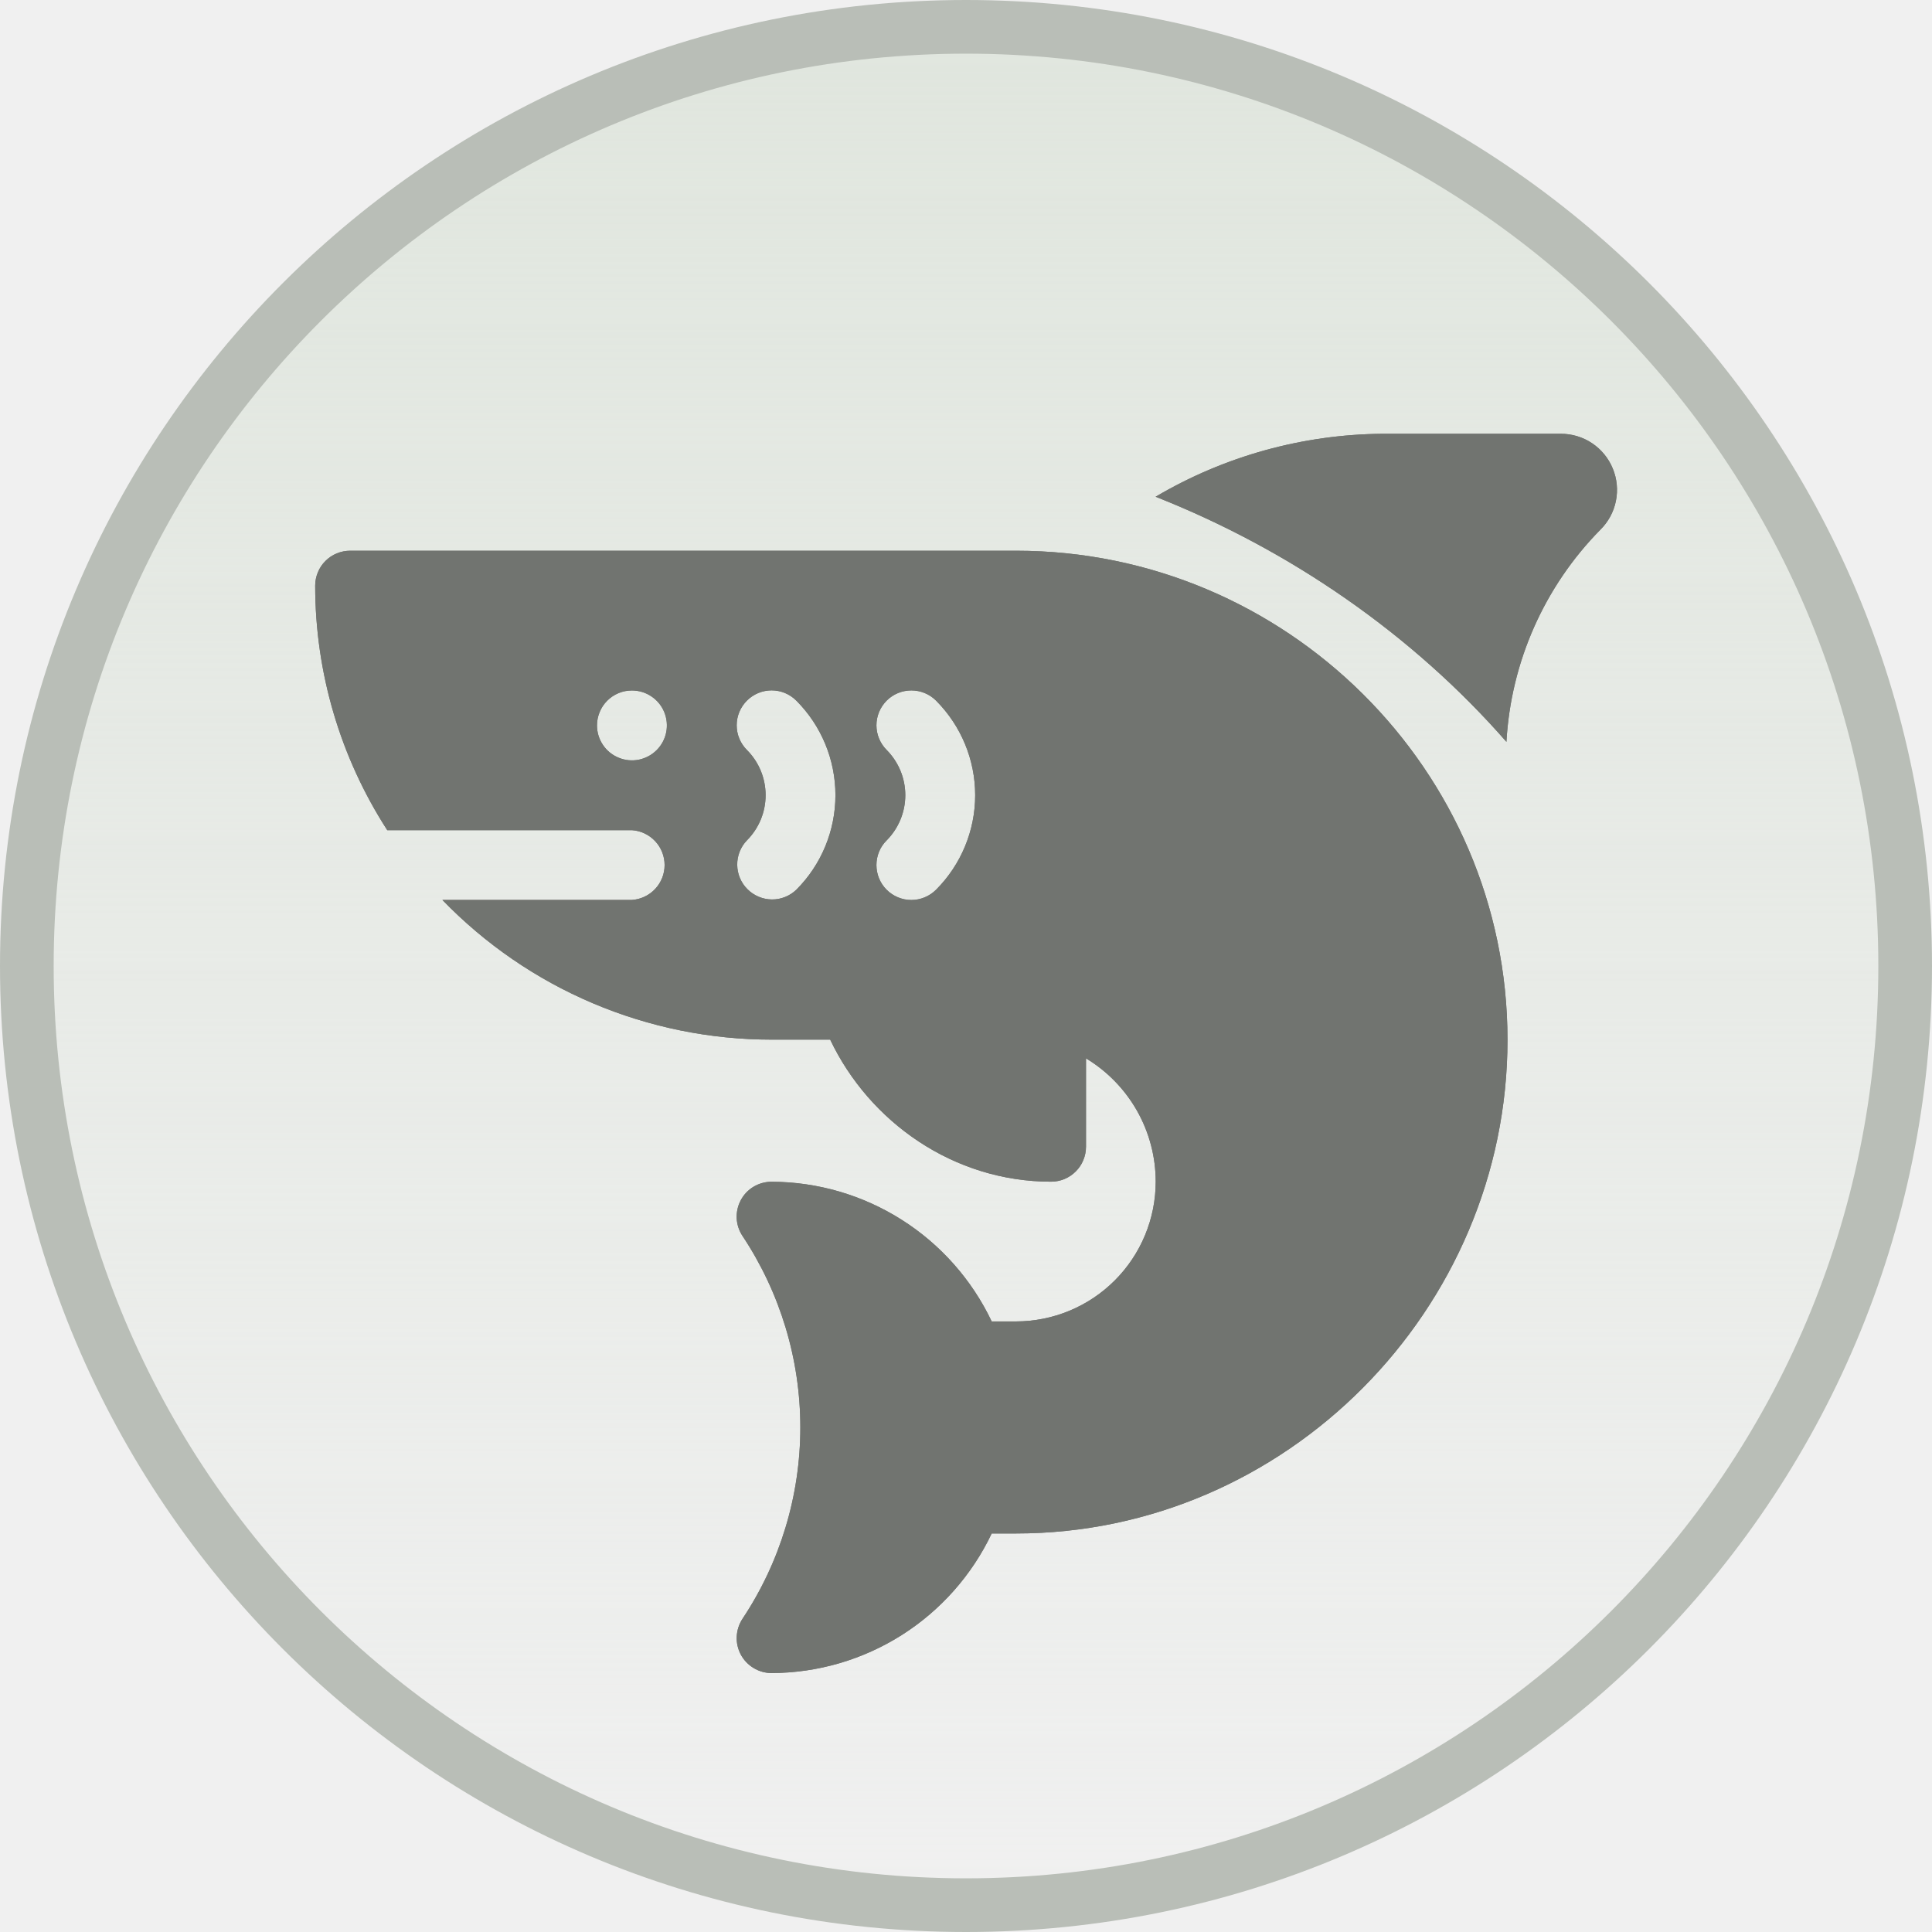
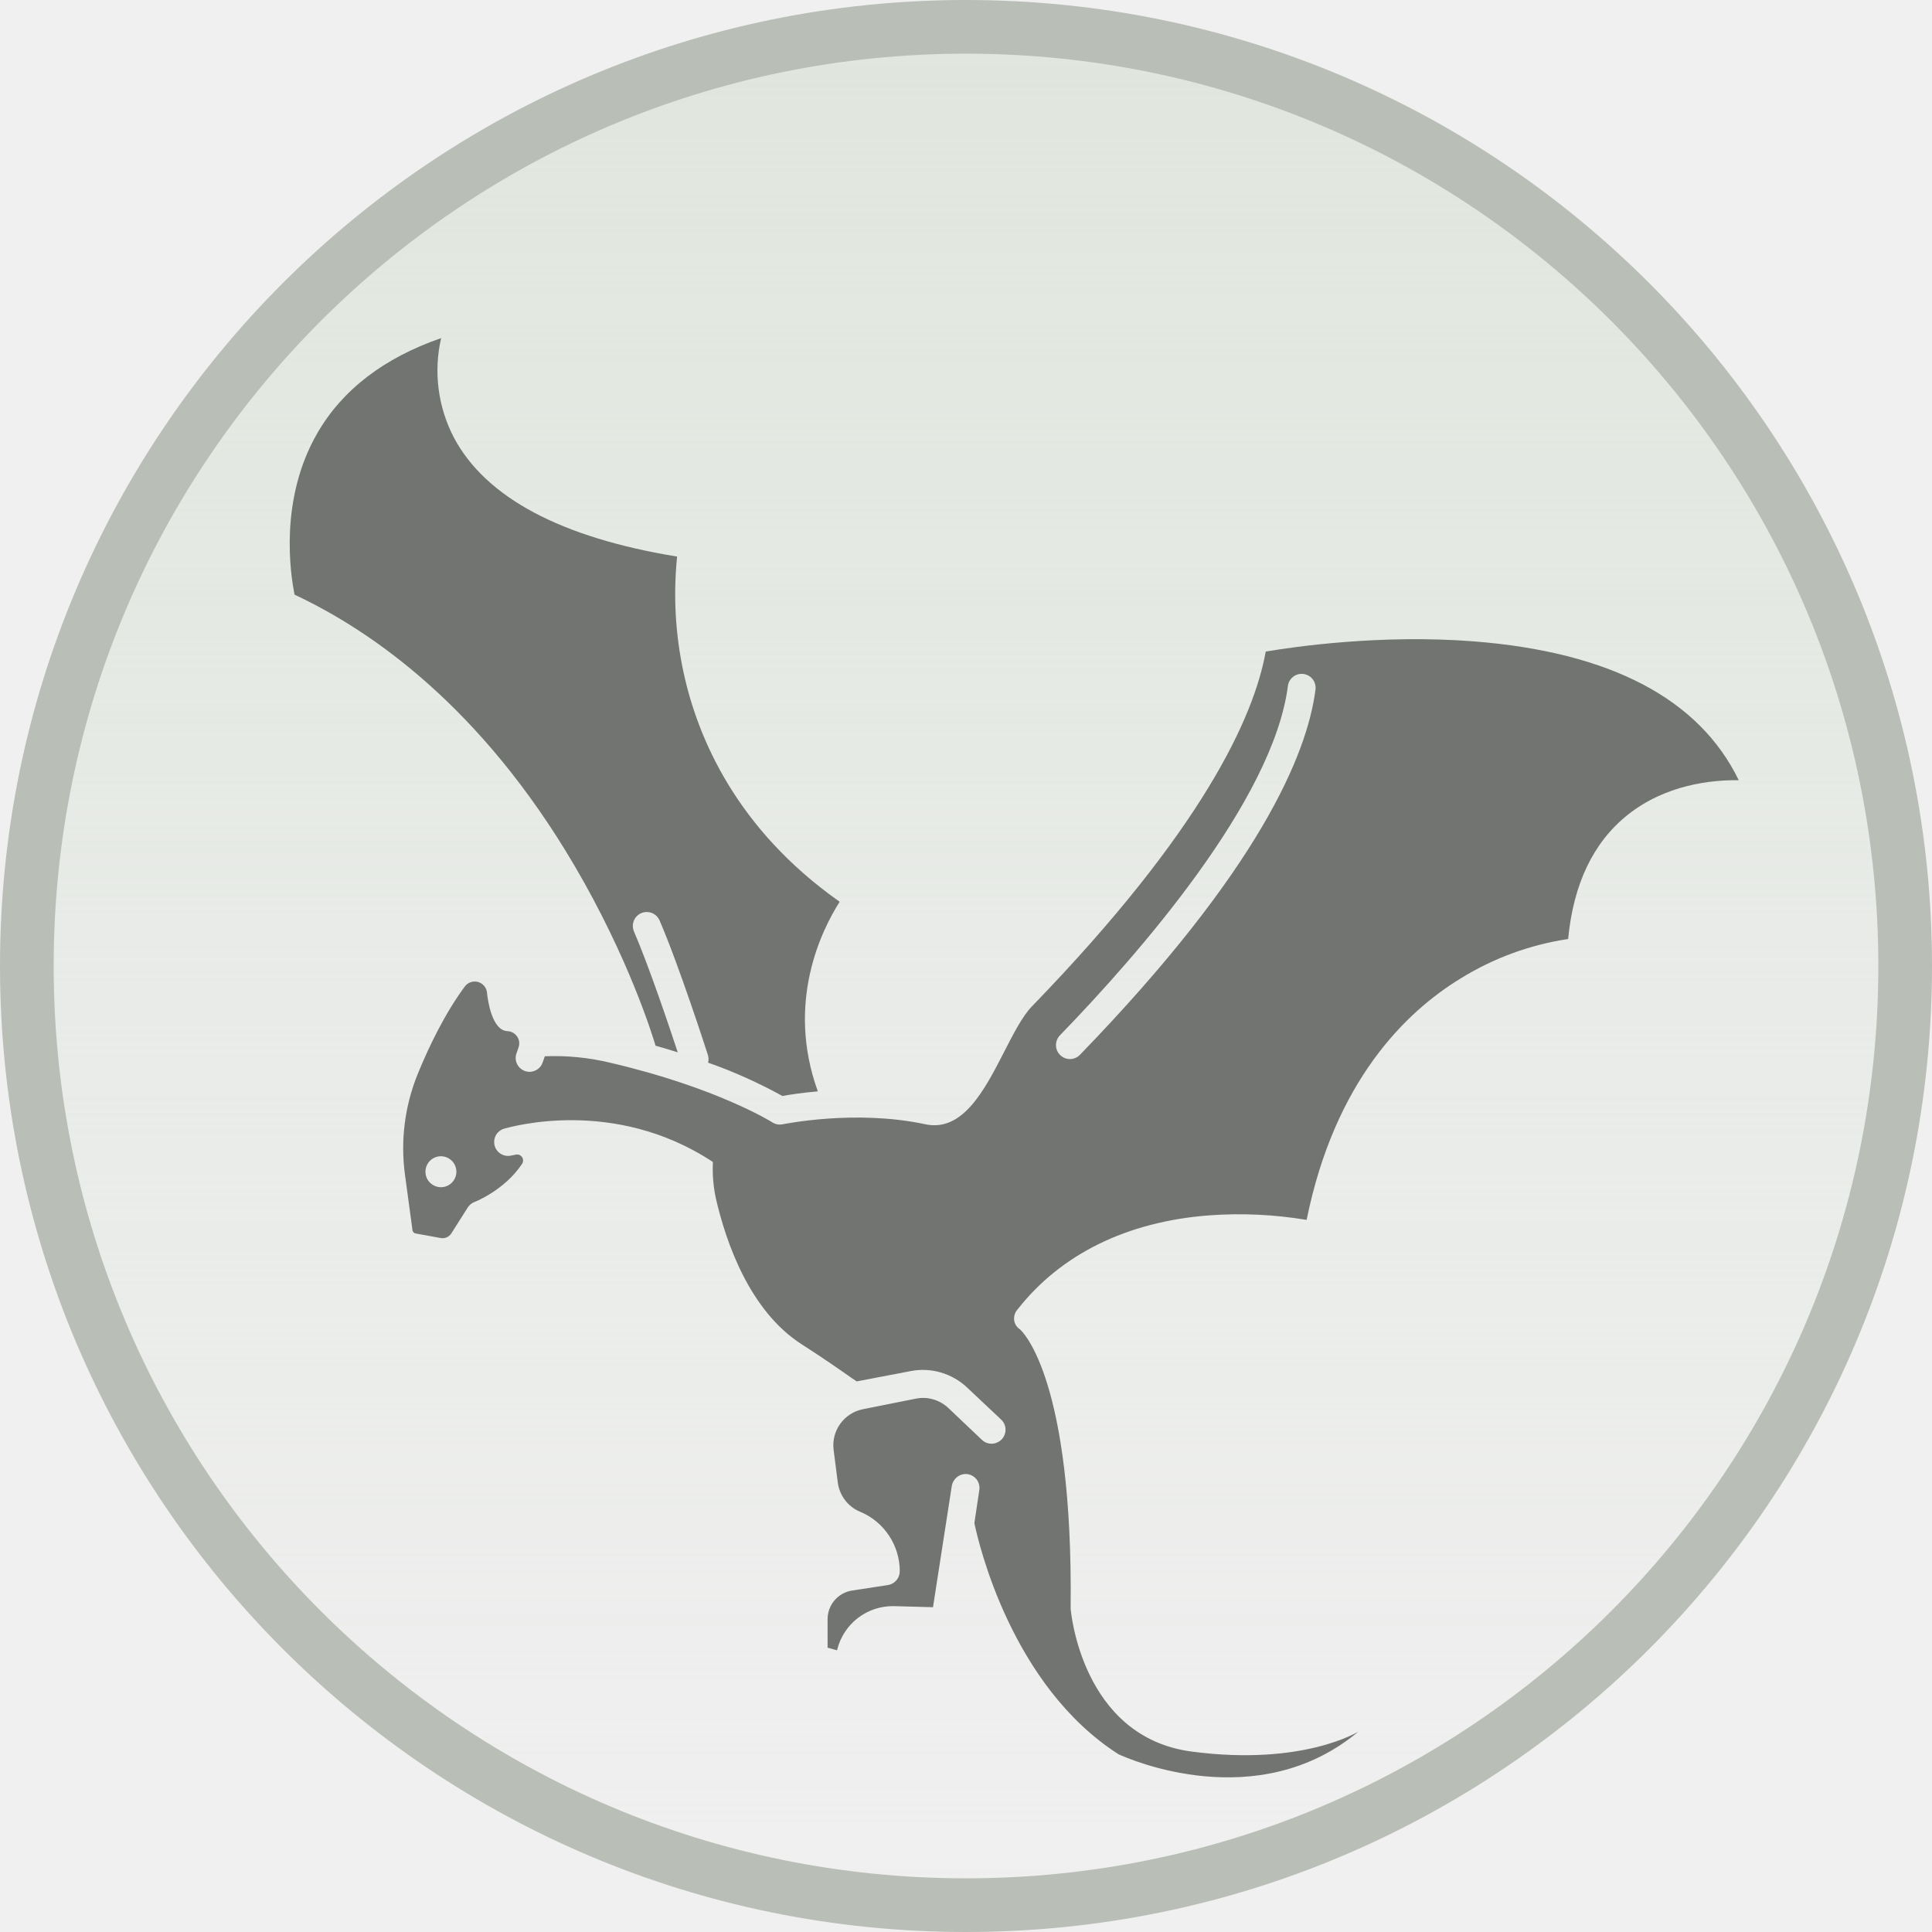
<svg xmlns="http://www.w3.org/2000/svg" width="36" height="36" viewBox="0 0 36 36" fill="none">
-   <g clip-path="url(#clip0_1413_16051)">
-     <circle cx="18" cy="18" r="17.5" fill="url(#paint0_linear_1413_16051)" stroke="#B9BEB7" />
-     <path fill-rule="evenodd" clip-rule="evenodd" d="M11.775 15.469C11.94 15.48 12.095 15.553 12.208 15.674C12.321 15.794 12.384 15.954 12.384 16.119C12.384 16.284 12.321 16.444 12.208 16.564C12.095 16.685 11.94 16.758 11.775 16.769H8.243C9.039 17.592 9.992 18.247 11.046 18.694C12.1 19.141 13.233 19.372 14.378 19.372H15.469C16.201 20.91 17.771 22.019 19.585 22.019C19.671 22.019 19.755 22.002 19.834 21.97C19.913 21.937 19.985 21.889 20.045 21.828C20.106 21.768 20.154 21.696 20.186 21.617C20.219 21.538 20.236 21.453 20.236 21.368V19.721C20.632 19.96 20.96 20.297 21.188 20.7C21.415 21.102 21.535 21.557 21.535 22.02C21.534 22.71 21.26 23.372 20.771 23.86C20.283 24.348 19.622 24.622 18.931 24.623H18.479C18.11 23.847 17.529 23.19 16.804 22.73C16.078 22.269 15.237 22.023 14.378 22.02C14.26 22.02 14.144 22.052 14.043 22.112C13.942 22.172 13.859 22.259 13.804 22.363C13.748 22.467 13.722 22.584 13.727 22.702C13.733 22.819 13.771 22.933 13.836 23.031C14.538 24.088 14.913 25.329 14.913 26.597C14.913 27.866 14.538 29.107 13.836 30.163C13.771 30.262 13.734 30.375 13.728 30.493C13.722 30.611 13.749 30.727 13.804 30.831C13.86 30.935 13.943 31.022 14.044 31.082C14.145 31.143 14.26 31.175 14.378 31.175C15.237 31.172 16.078 30.926 16.804 30.466C17.529 30.006 18.11 29.35 18.479 28.574H18.934C23.959 28.574 28.09 24.401 28.09 19.375C28.09 14.348 23.959 10.262 18.934 10.262H6.524C6.439 10.262 6.354 10.279 6.275 10.312C6.196 10.344 6.124 10.392 6.064 10.453C6.003 10.513 5.955 10.585 5.923 10.664C5.89 10.743 5.873 10.828 5.873 10.913C5.873 12.529 6.339 14.111 7.216 15.469H11.775ZM16.522 13.975C16.4 13.853 16.331 13.688 16.331 13.515C16.331 13.343 16.4 13.177 16.522 13.055C16.644 12.933 16.809 12.865 16.982 12.865C17.154 12.865 17.32 12.933 17.442 13.055C17.908 13.523 18.171 14.156 18.171 14.817C18.171 15.478 17.908 16.112 17.442 16.579C17.32 16.701 17.154 16.77 16.981 16.77C16.809 16.77 16.643 16.701 16.521 16.579C16.399 16.457 16.331 16.291 16.331 16.119C16.331 15.946 16.399 15.78 16.522 15.659C16.744 15.435 16.869 15.132 16.869 14.817C16.869 14.501 16.744 14.199 16.522 13.975ZM13.918 13.975C13.796 13.853 13.727 13.688 13.727 13.515C13.727 13.342 13.796 13.177 13.918 13.055C14.04 12.933 14.206 12.864 14.378 12.864C14.551 12.864 14.716 12.933 14.838 13.055C15.305 13.523 15.567 14.156 15.567 14.817C15.567 15.478 15.305 16.112 14.838 16.579C14.715 16.697 14.551 16.762 14.381 16.76C14.211 16.758 14.048 16.689 13.928 16.569C13.807 16.449 13.739 16.286 13.737 16.116C13.735 15.946 13.8 15.781 13.918 15.659C14.141 15.435 14.266 15.133 14.266 14.817C14.266 14.501 14.141 14.198 13.918 13.975ZM11.775 12.866C11.904 12.866 12.03 12.904 12.137 12.976C12.244 13.047 12.328 13.149 12.377 13.268C12.426 13.387 12.439 13.518 12.414 13.644C12.389 13.77 12.327 13.886 12.236 13.977C12.145 14.068 12.029 14.13 11.902 14.156C11.776 14.181 11.645 14.168 11.526 14.118C11.407 14.069 11.305 13.986 11.234 13.879C11.162 13.772 11.124 13.646 11.124 13.517C11.124 13.431 11.141 13.347 11.174 13.268C11.206 13.189 11.254 13.117 11.315 13.056C11.375 12.996 11.447 12.948 11.526 12.915C11.605 12.882 11.69 12.866 11.775 12.866V12.866Z" fill="#717470" />
-     <path fill-rule="evenodd" clip-rule="evenodd" d="M28.07 13.825C28.153 12.338 28.775 10.932 29.82 9.871C29.968 9.725 30.069 9.539 30.11 9.335C30.151 9.132 30.131 8.921 30.051 8.729C29.972 8.537 29.837 8.373 29.665 8.258C29.492 8.143 29.289 8.082 29.081 8.083H25.762C24.274 8.095 22.815 8.499 21.533 9.256C24.043 10.247 26.321 11.824 28.07 13.823V13.825Z" fill="#717470" />
-     <path d="M11.775 15.469C11.94 15.48 12.095 15.553 12.208 15.674C12.321 15.794 12.384 15.954 12.384 16.119C12.384 16.284 12.321 16.444 12.208 16.564C12.095 16.685 11.94 16.758 11.775 16.769H8.243C9.039 17.592 9.992 18.247 11.046 18.694C12.1 19.141 13.233 19.372 14.378 19.372H15.469C16.201 20.91 17.771 22.019 19.585 22.019C19.671 22.019 19.755 22.002 19.834 21.97C19.913 21.937 19.985 21.889 20.045 21.828C20.106 21.768 20.154 21.696 20.186 21.617C20.219 21.538 20.236 21.453 20.236 21.368V19.721C20.632 19.96 20.96 20.297 21.188 20.7C21.415 21.102 21.535 21.557 21.535 22.02C21.534 22.71 21.26 23.372 20.771 23.86C20.283 24.348 19.622 24.622 18.931 24.623H18.479C18.11 23.847 17.529 23.19 16.804 22.73C16.078 22.269 15.237 22.023 14.378 22.02C14.26 22.02 14.144 22.052 14.043 22.112C13.942 22.172 13.859 22.259 13.804 22.363C13.748 22.467 13.722 22.584 13.727 22.702C13.733 22.819 13.771 22.933 13.836 23.031C14.538 24.088 14.913 25.329 14.913 26.597C14.913 27.866 14.538 29.107 13.836 30.163C13.771 30.262 13.734 30.375 13.728 30.493C13.722 30.611 13.749 30.727 13.804 30.831C13.86 30.935 13.943 31.022 14.044 31.082C14.145 31.143 14.26 31.175 14.378 31.175C15.237 31.172 16.078 30.926 16.804 30.466C17.529 30.006 18.11 29.35 18.479 28.574H18.934C23.959 28.574 28.09 24.401 28.09 19.375C28.09 14.348 23.959 10.262 18.934 10.262H6.524C6.439 10.262 6.354 10.279 6.275 10.312C6.196 10.344 6.124 10.392 6.064 10.453C6.003 10.513 5.955 10.585 5.923 10.664C5.89 10.743 5.873 10.828 5.873 10.913C5.873 12.529 6.339 14.111 7.216 15.469H11.775ZM16.522 13.975C16.4 13.853 16.331 13.688 16.331 13.515C16.331 13.343 16.4 13.177 16.522 13.055C16.644 12.933 16.809 12.865 16.982 12.865C17.154 12.865 17.32 12.933 17.442 13.055C17.908 13.523 18.171 14.156 18.171 14.817C18.171 15.478 17.908 16.112 17.442 16.579C17.32 16.701 17.154 16.77 16.981 16.77C16.809 16.77 16.643 16.701 16.521 16.579C16.399 16.457 16.331 16.291 16.331 16.119C16.331 15.946 16.399 15.78 16.522 15.659C16.744 15.435 16.869 15.132 16.869 14.817C16.869 14.501 16.744 14.199 16.522 13.975ZM13.918 13.975C13.796 13.853 13.727 13.688 13.727 13.515C13.727 13.342 13.796 13.177 13.918 13.055C14.04 12.933 14.206 12.864 14.378 12.864C14.551 12.864 14.716 12.933 14.838 13.055C15.305 13.523 15.567 14.156 15.567 14.817C15.567 15.478 15.305 16.112 14.838 16.579C14.715 16.697 14.551 16.762 14.381 16.76C14.211 16.758 14.048 16.689 13.928 16.569C13.807 16.449 13.739 16.286 13.737 16.116C13.735 15.946 13.8 15.781 13.918 15.659C14.141 15.435 14.266 15.133 14.266 14.817C14.266 14.501 14.141 14.198 13.918 13.975ZM11.775 12.866C11.904 12.866 12.03 12.904 12.137 12.976C12.244 13.047 12.328 13.149 12.377 13.268C12.426 13.387 12.439 13.518 12.414 13.644C12.389 13.77 12.327 13.886 12.236 13.977C12.145 14.068 12.029 14.13 11.902 14.156C11.776 14.181 11.645 14.168 11.526 14.118C11.407 14.069 11.305 13.986 11.234 13.879C11.162 13.772 11.124 13.646 11.124 13.517C11.124 13.431 11.141 13.347 11.174 13.268C11.206 13.189 11.254 13.117 11.315 13.056C11.375 12.996 11.447 12.948 11.526 12.915C11.605 12.882 11.69 12.866 11.775 12.866V12.866Z" fill="#717470" />
-     <path d="M28.07 13.825C28.153 12.338 28.775 10.932 29.82 9.871C29.968 9.725 30.069 9.539 30.11 9.335C30.151 9.132 30.131 8.921 30.051 8.729C29.972 8.537 29.837 8.373 29.665 8.258C29.492 8.143 29.289 8.082 29.081 8.083H25.762C24.274 8.095 22.815 8.499 21.533 9.256C24.043 10.247 26.321 11.824 28.07 13.823V13.825Z" fill="#717470" />
+   <circle cx="18" cy="18" r="17.5" fill="url(#paint0_linear_1413_16032)" stroke="#B9BEB7" />
+   <g clip-path="url(#clip0_1413_16032)">
+     <path d="M10.703 16.127C11.712 17.845 12.159 19.293 12.215 19.485C12.36 19.526 12.498 19.567 12.629 19.609C12.475 19.141 12.09 17.997 11.813 17.357C11.8 17.325 11.793 17.292 11.792 17.258C11.791 17.224 11.798 17.19 11.81 17.158C11.823 17.126 11.841 17.097 11.865 17.073C11.889 17.048 11.917 17.029 11.948 17.015C11.98 17.002 12.013 16.994 12.047 16.994C12.082 16.994 12.115 17 12.147 17.012C12.211 17.038 12.262 17.087 12.29 17.151C12.653 17.988 13.169 19.591 13.191 19.659C13.205 19.705 13.207 19.754 13.194 19.801C13.672 19.969 14.135 20.177 14.579 20.422C14.704 20.399 14.937 20.362 15.239 20.336C14.638 18.677 15.313 17.325 15.646 16.803C13.719 15.446 13 13.744 12.738 12.534C12.584 11.824 12.543 11.094 12.617 10.371C10.453 10.018 9.056 9.273 8.461 8.16C8.161 7.589 8.075 6.929 8.22 6.3C7.155 6.669 6.378 7.264 5.912 8.073C5.203 9.302 5.408 10.68 5.489 11.081C6.933 11.757 8.969 13.176 10.703 16.127Z" fill="#717470" />
+     <path d="M27.461 11.951C25.73 11.816 24.11 12.052 23.585 12.141C23.364 13.37 22.404 15.476 19.224 18.757C19.052 18.934 18.877 19.275 18.709 19.603C18.349 20.304 17.942 21.099 17.242 20.949C15.93 20.668 14.599 20.949 14.586 20.949C14.519 20.963 14.45 20.951 14.392 20.914C14.383 20.907 13.348 20.262 11.372 19.803C10.973 19.706 10.562 19.666 10.152 19.682C10.134 19.736 10.117 19.783 10.101 19.823C10.074 19.882 10.025 19.928 9.965 19.952C9.905 19.977 9.838 19.978 9.778 19.956C9.717 19.933 9.667 19.889 9.637 19.831C9.608 19.774 9.601 19.707 9.618 19.645C9.631 19.606 9.646 19.563 9.663 19.514C9.675 19.48 9.678 19.444 9.673 19.409C9.668 19.373 9.654 19.34 9.634 19.311C9.613 19.282 9.586 19.258 9.555 19.241C9.523 19.224 9.488 19.215 9.452 19.214C9.168 19.196 9.09 18.653 9.074 18.494C9.069 18.448 9.05 18.404 9.02 18.369C8.99 18.334 8.95 18.309 8.906 18.297C8.861 18.285 8.814 18.287 8.77 18.302C8.727 18.317 8.688 18.345 8.661 18.382C8.288 18.887 7.991 19.504 7.783 20.014C7.542 20.608 7.46 21.254 7.546 21.889L7.684 22.908C7.684 22.926 7.69 22.943 7.701 22.957C7.712 22.971 7.727 22.98 7.745 22.984L8.213 23.069C8.251 23.076 8.289 23.072 8.324 23.056C8.359 23.041 8.388 23.016 8.409 22.984L8.716 22.5C8.746 22.453 8.791 22.416 8.844 22.396C8.85 22.396 9.403 22.177 9.728 21.687C9.74 21.669 9.747 21.647 9.747 21.625C9.747 21.603 9.741 21.582 9.729 21.563C9.717 21.545 9.7 21.53 9.679 21.521C9.659 21.513 9.637 21.51 9.615 21.514C9.555 21.525 9.524 21.533 9.521 21.533C9.455 21.547 9.386 21.535 9.329 21.499C9.272 21.463 9.231 21.406 9.215 21.34C9.2 21.274 9.21 21.205 9.244 21.147C9.279 21.089 9.335 21.047 9.4 21.029C9.498 21.006 11.433 20.429 13.284 21.652C13.273 21.879 13.291 22.107 13.339 22.329C13.527 23.146 13.966 24.426 14.94 25.05C15.35 25.313 15.666 25.534 15.875 25.681L15.965 25.741L15.976 25.738L16.96 25.55C17.149 25.512 17.343 25.52 17.528 25.573C17.712 25.627 17.881 25.723 18.021 25.855L18.653 26.45C18.684 26.479 18.708 26.514 18.722 26.554C18.736 26.594 18.74 26.636 18.734 26.678C18.728 26.719 18.712 26.759 18.688 26.793C18.663 26.827 18.631 26.855 18.593 26.873C18.546 26.898 18.491 26.907 18.439 26.899C18.386 26.892 18.336 26.868 18.298 26.831V26.831L17.67 26.235C17.59 26.16 17.494 26.105 17.388 26.075C17.283 26.044 17.172 26.04 17.065 26.062L16.077 26.259C15.908 26.293 15.758 26.39 15.657 26.53C15.556 26.67 15.511 26.843 15.533 27.014L15.611 27.626C15.627 27.744 15.672 27.855 15.744 27.95C15.815 28.045 15.91 28.119 16.019 28.166L16.04 28.175C16.256 28.267 16.439 28.421 16.568 28.618C16.697 28.814 16.766 29.044 16.766 29.278C16.765 29.34 16.743 29.4 16.703 29.447C16.663 29.494 16.607 29.525 16.546 29.535L15.88 29.637C15.752 29.656 15.636 29.72 15.551 29.819C15.467 29.917 15.421 30.042 15.421 30.171V30.702L15.598 30.751L15.601 30.735C15.66 30.5 15.797 30.293 15.989 30.146C16.181 30 16.418 29.923 16.659 29.928L17.385 29.948L17.734 27.696C17.743 27.631 17.776 27.572 17.826 27.529C17.876 27.486 17.941 27.464 18.006 27.466C18.043 27.468 18.078 27.478 18.11 27.494C18.142 27.511 18.171 27.534 18.194 27.562C18.216 27.59 18.233 27.622 18.242 27.657C18.252 27.692 18.254 27.729 18.248 27.765L18.156 28.381C18.231 28.741 18.844 31.41 20.842 32.688C21.026 32.773 23.433 33.837 25.314 32.264C25.318 32.261 24.292 32.913 22.205 32.638C20.146 32.366 19.952 29.998 19.95 29.977C19.95 29.968 19.95 29.959 19.95 29.95C19.994 25.734 19.07 24.828 19.008 24.773C18.979 24.754 18.954 24.73 18.935 24.701C18.916 24.672 18.903 24.639 18.898 24.605C18.893 24.569 18.896 24.532 18.906 24.497C18.916 24.462 18.934 24.43 18.958 24.403C19.765 23.369 21.003 22.761 22.536 22.646C23.141 22.602 23.749 22.631 24.347 22.731C24.87 20.149 26.186 18.861 27.215 18.233C27.826 17.854 28.508 17.604 29.22 17.497C29.318 16.469 29.69 15.694 30.328 15.185C31.034 14.621 31.888 14.531 32.399 14.538C31.663 13.022 30.005 12.15 27.461 11.951ZM8.216 22.122C8.159 22.122 8.103 22.105 8.056 22.073C8.008 22.042 7.971 21.997 7.949 21.944C7.928 21.891 7.922 21.833 7.933 21.777C7.944 21.721 7.971 21.67 8.012 21.629C8.052 21.589 8.104 21.561 8.16 21.55C8.216 21.539 8.274 21.545 8.326 21.567C8.379 21.589 8.424 21.626 8.456 21.673C8.488 21.721 8.504 21.777 8.504 21.834C8.504 21.91 8.474 21.983 8.42 22.037C8.366 22.091 8.293 22.122 8.216 22.122ZM24.512 12.851C24.359 14.047 23.472 16.199 20.123 19.655C20.075 19.705 20.009 19.733 19.94 19.734C19.871 19.735 19.805 19.708 19.755 19.66C19.706 19.612 19.677 19.546 19.677 19.477C19.676 19.408 19.702 19.342 19.75 19.292C21.219 17.777 23.723 14.916 23.998 12.782C24.002 12.748 24.013 12.716 24.03 12.686C24.047 12.657 24.07 12.631 24.097 12.61C24.124 12.589 24.154 12.574 24.187 12.565C24.22 12.556 24.255 12.554 24.288 12.558C24.322 12.563 24.355 12.574 24.384 12.591C24.414 12.607 24.44 12.63 24.46 12.657C24.481 12.684 24.497 12.715 24.505 12.748C24.514 12.781 24.517 12.815 24.512 12.849V12.851Z" fill="#717470" />
  </g>
  <defs>
-     <linearGradient id="paint0_linear_1413_16051" x1="18" y1="0" x2="18" y2="36" gradientUnits="userSpaceOnUse">
+     <linearGradient id="paint0_linear_1413_16032" x1="18" y1="0" x2="18" y2="36" gradientUnits="userSpaceOnUse">
      <stop stop-color="#E0E6DE" />
      <stop offset="1" stop-color="#E0E6DE" stop-opacity="0" />
    </linearGradient>
-     <clipPath id="clip0_1413_16051">
-       <rect width="36" height="36" fill="white" />
+     <clipPath id="clip0_1413_16032">
+       <rect width="27" height="26.819" fill="white" transform="translate(5.39941 6.29993)" />
    </clipPath>
  </defs>
</svg>
